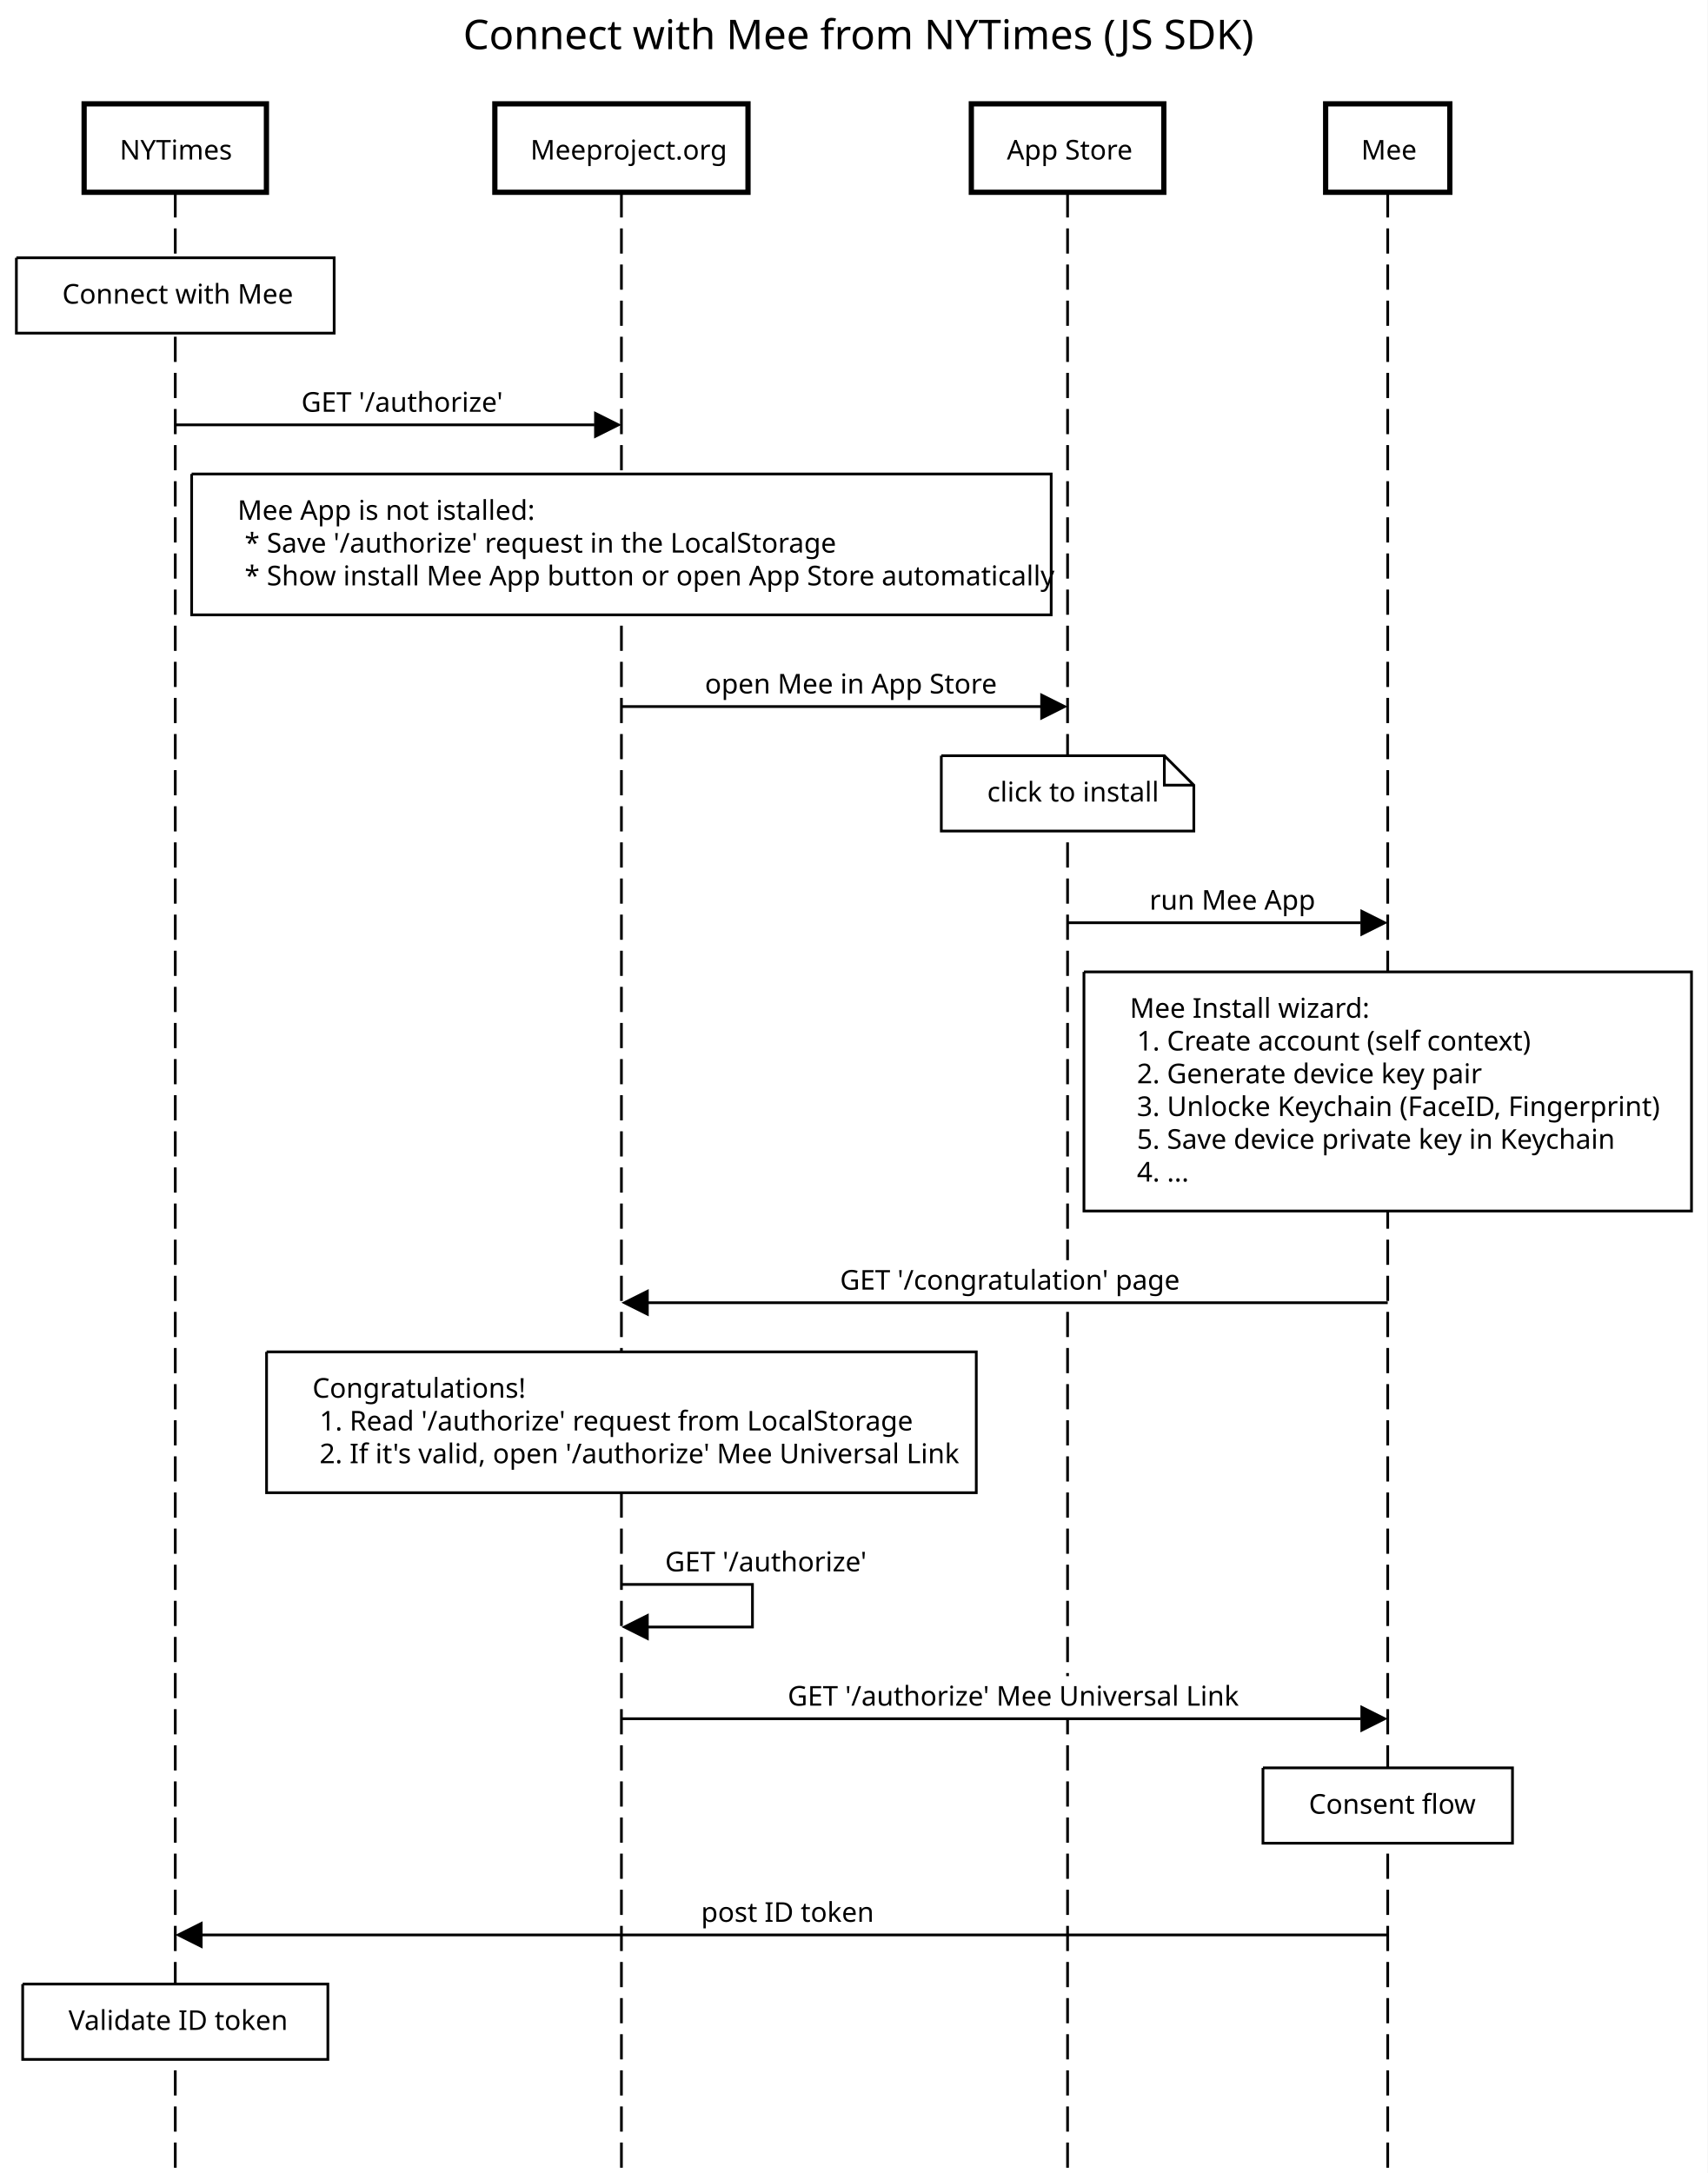
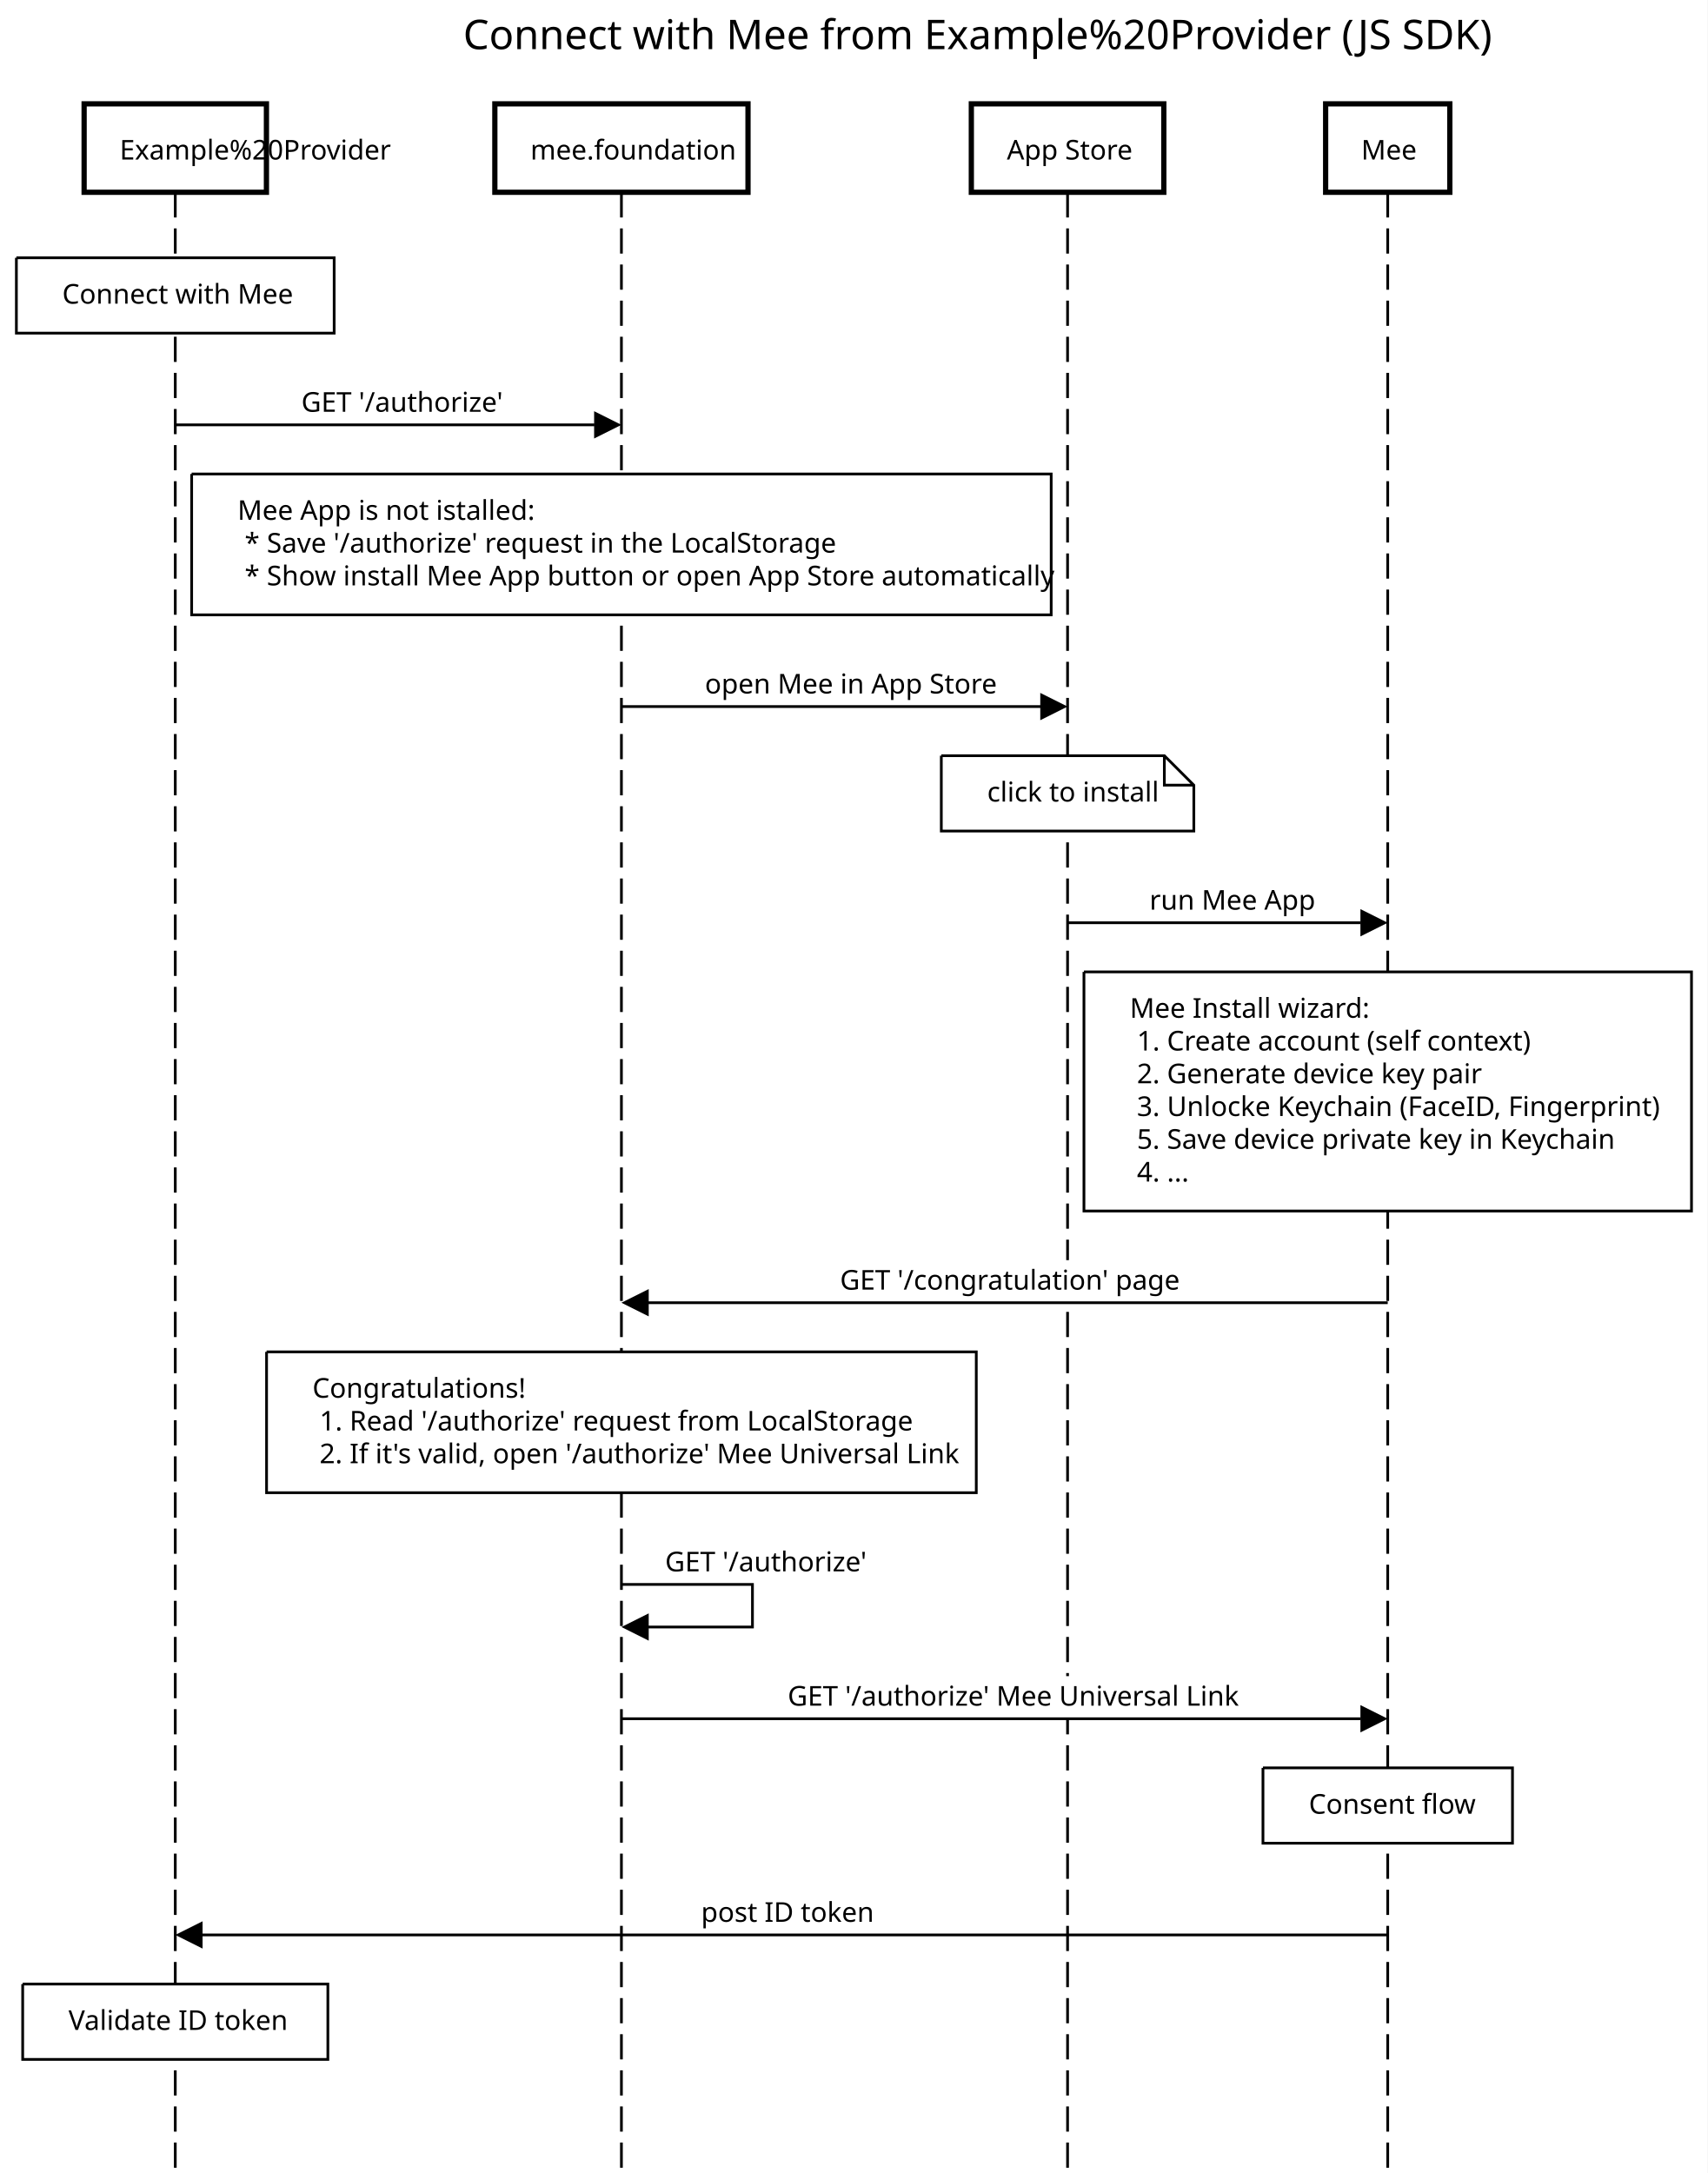
<svg xmlns="http://www.w3.org/2000/svg" version="1.1" width="917" height="1167">
  <defs />
  <g>
    <g />
    <g />
    <g />
    <g />
    <g />
    <g />
    <g />
    <g />
    <g />
    <g />
    <g />
    <g />
    <g />
    <g />
    <g />
    <g />
    <g />
    <g />
    <g />
    <g />
    <g />
    <g />
    <g />
    <g>
      <rect fill="white" stroke="none" x="0" y="0" width="917" height="1167" />
    </g>
    <g>
-       <text fill="black" stroke="none" font-family="sans-serif" font-size="16.5pt" font-style="normal" font-weight="normal" text-decoration="normal" x="248.728" y="26.388" text-anchor="start" dominant-baseline="alphabetic" xml:space="preserve">Connect with Mee from NYTimes (JS SDK)</text>
+       <text fill="black" stroke="none" font-family="sans-serif" font-size="16.5pt" font-style="normal" font-weight="normal" text-decoration="normal" x="248.728" y="26.388" text-anchor="start" dominant-baseline="alphabetic" xml:space="preserve">Connect with Mee from Example%20Provider (JS SDK)</text>
    </g>
    <g />
    <g>
      <path fill="none" stroke="black" paint-order="fill stroke markers" d=" M 94.129 103.264 L 94.129 1167.565" stroke-miterlimit="10" stroke-width="1.466" stroke-dasharray="13.532,5.864" />
      <path fill="none" stroke="black" paint-order="fill stroke markers" d=" M 333.728 103.264 L 333.728 1167.565" stroke-miterlimit="10" stroke-width="1.466" stroke-dasharray="13.532,5.864" />
      <path fill="none" stroke="black" paint-order="fill stroke markers" d=" M 573.326 103.264 L 573.326 1167.565" stroke-miterlimit="10" stroke-width="1.466" stroke-dasharray="13.532,5.864" />
      <path fill="none" stroke="black" paint-order="fill stroke markers" d=" M 745.261 103.264 L 745.261 1167.565" stroke-miterlimit="10" stroke-width="1.466" stroke-dasharray="13.532,5.864" />
    </g>
    <g>
      <path fill="none" stroke="none" />
      <g>
        <path fill="white" stroke="black" paint-order="fill stroke markers" d=" M 45.175 55.766 L 143.084 55.766 L 143.084 103.264 L 45.175 103.264 L 45.175 55.766 Z" stroke-miterlimit="10" stroke-width="2.815" stroke-dasharray="" />
      </g>
      <g>
        <g />
-         <text fill="black" stroke="none" font-family="sans-serif" font-size="11pt" font-style="normal" font-weight="normal" text-decoration="normal" x="64.262" y="85.672" text-anchor="start" dominant-baseline="alphabetic" xml:space="preserve">NYTimes</text>
+         <text fill="black" stroke="none" font-family="sans-serif" font-size="11pt" font-style="normal" font-weight="normal" text-decoration="normal" x="64.262" y="85.672" text-anchor="start" dominant-baseline="alphabetic" xml:space="preserve">Example%20Provider</text>
      </g>
      <path fill="none" stroke="none" />
      <g>
        <path fill="white" stroke="black" paint-order="fill stroke markers" d=" M 265.75 55.766 L 401.705 55.766 L 401.705 103.264 L 265.75 103.264 L 265.75 55.766 Z" stroke-miterlimit="10" stroke-width="2.815" stroke-dasharray="" />
      </g>
      <g>
        <g />
-         <text fill="black" stroke="none" font-family="sans-serif" font-size="11pt" font-style="normal" font-weight="normal" text-decoration="normal" x="284.837" y="85.672" text-anchor="start" dominant-baseline="alphabetic" xml:space="preserve">Meeproject.org</text>
+         <text fill="black" stroke="none" font-family="sans-serif" font-size="11pt" font-style="normal" font-weight="normal" text-decoration="normal" x="284.837" y="85.672" text-anchor="start" dominant-baseline="alphabetic" xml:space="preserve">mee.foundation</text>
      </g>
      <path fill="none" stroke="none" />
      <g>
        <path fill="white" stroke="black" paint-order="fill stroke markers" d=" M 521.64 55.766 L 625.011 55.766 L 625.011 103.264 L 521.64 103.264 L 521.64 55.766 Z" stroke-miterlimit="10" stroke-width="2.815" stroke-dasharray="" />
      </g>
      <g>
        <g />
        <text fill="black" stroke="none" font-family="sans-serif" font-size="11pt" font-style="normal" font-weight="normal" text-decoration="normal" x="540.727" y="85.672" text-anchor="start" dominant-baseline="alphabetic" xml:space="preserve">App Store</text>
      </g>
      <path fill="none" stroke="none" />
      <g>
        <path fill="white" stroke="black" paint-order="fill stroke markers" d=" M 711.915 55.766 L 778.607 55.766 L 778.607 103.264 L 711.915 103.264 L 711.915 55.766 Z" stroke-miterlimit="10" stroke-width="2.815" stroke-dasharray="" />
      </g>
      <g>
        <g />
        <text fill="black" stroke="none" font-family="sans-serif" font-size="11pt" font-style="normal" font-weight="normal" text-decoration="normal" x="731.002" y="85.672" text-anchor="start" dominant-baseline="alphabetic" xml:space="preserve">Mee</text>
      </g>
    </g>
    <g>
      <path fill="white" stroke="black" paint-order="fill stroke markers" d=" M 8.796 138.447 L 179.463 138.447 L 179.463 178.908 L 8.796 178.908 L 8.796 138.447" stroke-miterlimit="10" stroke-width="1.466" stroke-dasharray="" />
      <g>
        <text fill="black" stroke="none" font-family="sans-serif" font-size="11pt" font-style="normal" font-weight="normal" text-decoration="normal" x="33.424" y="163.076" text-anchor="start" dominant-baseline="alphabetic" xml:space="preserve">Connect with Mee </text>
      </g>
      <g>
        <g>
          <rect fill="white" stroke="none" x="159.196" y="205.296" width="109.465" height="22.869" />
        </g>
        <text fill="black" stroke="none" font-family="sans-serif" font-size="11pt" font-style="normal" font-weight="normal" text-decoration="normal" x="161.835" y="221.128" text-anchor="start" dominant-baseline="alphabetic" xml:space="preserve">GET '/authorize'</text>
      </g>
      <g>
        <path fill="none" stroke="black" paint-order="fill stroke markers" d=" M 94.129 228.165 L 319.244 228.165" stroke-miterlimit="10" stroke-width="1.466" stroke-dasharray="" />
        <g transform="translate(333.7276,228.1651) translate(-333.7276,-228.1651)">
          <path fill="black" stroke="none" paint-order="stroke fill markers" d=" M 319.068 220.835 L 333.728 228.165 L 319.068 235.495 Z" />
        </g>
      </g>
      <path fill="white" stroke="black" paint-order="fill stroke markers" d=" M 102.925 254.553 L 564.53 254.553 L 564.53 330.197 L 102.925 330.197 L 102.925 254.553" stroke-miterlimit="10" stroke-width="1.466" stroke-dasharray="" />
      <g>
        <text fill="black" stroke="none" font-family="sans-serif" font-size="11pt" font-style="normal" font-weight="normal" text-decoration="normal" x="127.554" y="279.181" text-anchor="start" dominant-baseline="alphabetic" xml:space="preserve">Mee App is not istalled:</text>
        <text fill="black" stroke="none" font-family="sans-serif" font-size="11pt" font-style="normal" font-weight="normal" text-decoration="normal" x="127.554" y="296.773" text-anchor="start" dominant-baseline="alphabetic" xml:space="preserve"> * Save '/authorize' request in the LocalStorage</text>
        <text fill="black" stroke="none" font-family="sans-serif" font-size="11pt" font-style="normal" font-weight="normal" text-decoration="normal" x="127.554" y="314.365" text-anchor="start" dominant-baseline="alphabetic" xml:space="preserve"> * Show install Mee App button or open App Store automatically</text>
      </g>
      <g>
        <g>
          <rect fill="white" stroke="none" x="375.909" y="356.585" width="155.235" height="22.869" />
        </g>
        <text fill="black" stroke="none" font-family="sans-serif" font-size="11pt" font-style="normal" font-weight="normal" text-decoration="normal" x="378.548" y="372.418" text-anchor="start" dominant-baseline="alphabetic" xml:space="preserve">open Mee in App Store</text>
      </g>
      <g>
        <path fill="none" stroke="black" paint-order="fill stroke markers" d=" M 333.728 379.454 L 558.842 379.454" stroke-miterlimit="10" stroke-width="1.466" stroke-dasharray="" />
        <g transform="translate(573.3258,379.4542) translate(-573.3258,-379.4542)">
          <path fill="black" stroke="none" paint-order="stroke fill markers" d=" M 558.666 372.124 L 573.326 379.454 L 558.666 386.784 Z" />
        </g>
      </g>
      <path fill="white" stroke="black" paint-order="fill stroke markers" d=" M 505.519 405.842 L 625.3 405.842 L 641.133 421.674 L 641.133 446.303 L 505.519 446.303 L 505.519 405.842 M 625.3 405.842 L 625.3 421.674 L 641.133 421.674" stroke-miterlimit="10" stroke-width="1.466" stroke-dasharray="" />
      <g>
        <text fill="black" stroke="none" font-family="sans-serif" font-size="11pt" font-style="normal" font-weight="normal" text-decoration="normal" x="530.148" y="430.47" text-anchor="start" dominant-baseline="alphabetic" xml:space="preserve">click to install</text>
      </g>
      <g>
        <g>
          <rect fill="white" stroke="none" x="614.686" y="472.691" width="89.215" height="22.869" />
        </g>
        <text fill="black" stroke="none" font-family="sans-serif" font-size="11pt" font-style="normal" font-weight="normal" text-decoration="normal" x="617.325" y="488.523" text-anchor="start" dominant-baseline="alphabetic" xml:space="preserve">run Mee App</text>
      </g>
      <g>
        <path fill="none" stroke="black" paint-order="fill stroke markers" d=" M 573.326 495.56 L 730.777 495.56" stroke-miterlimit="10" stroke-width="1.466" stroke-dasharray="" />
        <g transform="translate(745.2612,495.5598) translate(-745.2612,-495.5598)">
          <path fill="black" stroke="none" paint-order="stroke fill markers" d=" M 730.601 488.23 L 745.261 495.56 L 730.601 502.89 Z" />
        </g>
      </g>
      <path fill="white" stroke="black" paint-order="fill stroke markers" d=" M 582.122 521.947 L 908.401 521.947 L 908.401 650.367 L 582.122 650.367 L 582.122 521.947" stroke-miterlimit="10" stroke-width="1.466" stroke-dasharray="" />
      <g>
        <text fill="black" stroke="none" font-family="sans-serif" font-size="11pt" font-style="normal" font-weight="normal" text-decoration="normal" x="606.75" y="546.576" text-anchor="start" dominant-baseline="alphabetic" xml:space="preserve">Mee Install wizard:</text>
        <text fill="black" stroke="none" font-family="sans-serif" font-size="11pt" font-style="normal" font-weight="normal" text-decoration="normal" x="606.75" y="564.168" text-anchor="start" dominant-baseline="alphabetic" xml:space="preserve"> 1. Create account (self context)</text>
        <text fill="black" stroke="none" font-family="sans-serif" font-size="11pt" font-style="normal" font-weight="normal" text-decoration="normal" x="606.75" y="581.759" text-anchor="start" dominant-baseline="alphabetic" xml:space="preserve"> 2. Generate device key pair</text>
        <text fill="black" stroke="none" font-family="sans-serif" font-size="11pt" font-style="normal" font-weight="normal" text-decoration="normal" x="606.75" y="599.351" text-anchor="start" dominant-baseline="alphabetic" xml:space="preserve"> 3. Unlocke Keychain (FaceID, Fingerprint)</text>
        <text fill="black" stroke="none" font-family="sans-serif" font-size="11pt" font-style="normal" font-weight="normal" text-decoration="normal" x="606.75" y="616.943" text-anchor="start" dominant-baseline="alphabetic" xml:space="preserve"> 5. Save device private key in Keychain</text>
        <text fill="black" stroke="none" font-family="sans-serif" font-size="11pt" font-style="normal" font-weight="normal" text-decoration="normal" x="606.75" y="634.535" text-anchor="start" dominant-baseline="alphabetic" xml:space="preserve"> 4. ...</text>
      </g>
      <g>
        <g>
          <rect fill="white" stroke="none" x="448.488" y="676.755" width="182.013" height="22.869" />
        </g>
        <text fill="black" stroke="none" font-family="sans-serif" font-size="11pt" font-style="normal" font-weight="normal" text-decoration="normal" x="451.127" y="692.587" text-anchor="start" dominant-baseline="alphabetic" xml:space="preserve">GET '/congratulation' page </text>
      </g>
      <g>
        <path fill="none" stroke="black" paint-order="fill stroke markers" d=" M 745.261 699.624 L 348.212 699.624" stroke-miterlimit="10" stroke-width="1.466" stroke-dasharray="" />
        <g transform="translate(333.7276,699.6242) translate(-333.7276,-699.6242)">
          <path fill="black" stroke="none" paint-order="stroke fill markers" d=" M 348.387 692.294 L 333.728 699.624 L 348.387 706.954 Z" />
        </g>
      </g>
      <path fill="white" stroke="black" paint-order="fill stroke markers" d=" M 143.154 726.012 L 524.301 726.012 L 524.301 801.656 L 143.154 801.656 L 143.154 726.012" stroke-miterlimit="10" stroke-width="1.466" stroke-dasharray="" />
      <g>
        <text fill="black" stroke="none" font-family="sans-serif" font-size="11pt" font-style="normal" font-weight="normal" text-decoration="normal" x="167.783" y="750.64" text-anchor="start" dominant-baseline="alphabetic" xml:space="preserve">Congratulations!</text>
        <text fill="black" stroke="none" font-family="sans-serif" font-size="11pt" font-style="normal" font-weight="normal" text-decoration="normal" x="167.783" y="768.232" text-anchor="start" dominant-baseline="alphabetic" xml:space="preserve"> 1. Read '/authorize' request from LocalStorage</text>
        <text fill="black" stroke="none" font-family="sans-serif" font-size="11pt" font-style="normal" font-weight="normal" text-decoration="normal" x="167.783" y="785.824" text-anchor="start" dominant-baseline="alphabetic" xml:space="preserve"> 2. If it's valid, open '/authorize' Mee Universal Link </text>
      </g>
      <g>
        <g>
          <rect fill="white" stroke="none" x="354.545" y="828.044" width="109.465" height="22.869" />
        </g>
        <text fill="black" stroke="none" font-family="sans-serif" font-size="11pt" font-style="normal" font-weight="normal" text-decoration="normal" x="357.183" y="843.877" text-anchor="start" dominant-baseline="alphabetic" xml:space="preserve">GET '/authorize'</text>
      </g>
      <g>
        <path fill="none" stroke="black" paint-order="fill stroke markers" d=" M 333.728 850.913 L 404.095 850.913 L 404.095 873.783 L 348.212 873.783" stroke-miterlimit="10" stroke-width="1.466" stroke-dasharray="" />
        <g transform="translate(333.7276,873.7826) translate(-333.7276,-873.7826)">
          <path fill="black" stroke="none" paint-order="stroke fill markers" d=" M 348.387 866.453 L 333.728 873.783 L 348.387 881.112 Z" />
        </g>
      </g>
      <g>
        <g>
          <rect fill="white" stroke="none" x="420.395" y="900.17" width="238.198" height="22.869" />
        </g>
        <text fill="black" stroke="none" font-family="sans-serif" font-size="11pt" font-style="normal" font-weight="normal" text-decoration="normal" x="423.034" y="916.003" text-anchor="start" dominant-baseline="alphabetic" xml:space="preserve">GET '/authorize' Mee Universal Link</text>
      </g>
      <g>
        <path fill="none" stroke="black" paint-order="fill stroke markers" d=" M 333.728 923.04 L 730.777 923.04" stroke-miterlimit="10" stroke-width="1.466" stroke-dasharray="" />
        <g transform="translate(745.2612,923.0395) translate(-745.2612,-923.0395)">
          <path fill="black" stroke="none" paint-order="stroke fill markers" d=" M 730.601 915.71 L 745.261 923.04 L 730.601 930.369 Z" />
        </g>
      </g>
      <path fill="white" stroke="black" paint-order="fill stroke markers" d=" M 678.26 949.427 L 812.263 949.427 L 812.263 989.888 L 678.26 989.888 L 678.26 949.427" stroke-miterlimit="10" stroke-width="1.466" stroke-dasharray="" />
      <g>
        <text fill="black" stroke="none" font-family="sans-serif" font-size="11pt" font-style="normal" font-weight="normal" text-decoration="normal" x="702.888" y="974.056" text-anchor="start" dominant-baseline="alphabetic" xml:space="preserve">Consent flow</text>
      </g>
      <g>
        <g>
          <rect fill="white" stroke="none" x="373.868" y="1016.276" width="91.655" height="22.869" />
        </g>
        <text fill="black" stroke="none" font-family="sans-serif" font-size="11pt" font-style="normal" font-weight="normal" text-decoration="normal" x="376.506" y="1032.108" text-anchor="start" dominant-baseline="alphabetic" xml:space="preserve">post ID token</text>
      </g>
      <g>
        <path fill="none" stroke="black" paint-order="fill stroke markers" d=" M 745.261 1039.145 L 108.613 1039.145" stroke-miterlimit="10" stroke-width="1.466" stroke-dasharray="" />
        <g transform="translate(94.12941,1039.145) translate(-94.12941,-1039.145)">
          <path fill="black" stroke="none" paint-order="stroke fill markers" d=" M 108.789 1031.815 L 94.129 1039.145 L 108.789 1046.475 Z" />
        </g>
      </g>
      <path fill="white" stroke="black" paint-order="fill stroke markers" d=" M 12.182 1065.533 L 176.077 1065.533 L 176.077 1105.994 L 12.182 1105.994 L 12.182 1065.533" stroke-miterlimit="10" stroke-width="1.466" stroke-dasharray="" />
      <g>
        <text fill="black" stroke="none" font-family="sans-serif" font-size="11pt" font-style="normal" font-weight="normal" text-decoration="normal" x="36.81" y="1090.161" text-anchor="start" dominant-baseline="alphabetic" xml:space="preserve">Validate ID token </text>
      </g>
    </g>
    <g />
    <g />
    <g />
    <g />
  </g>
</svg>
